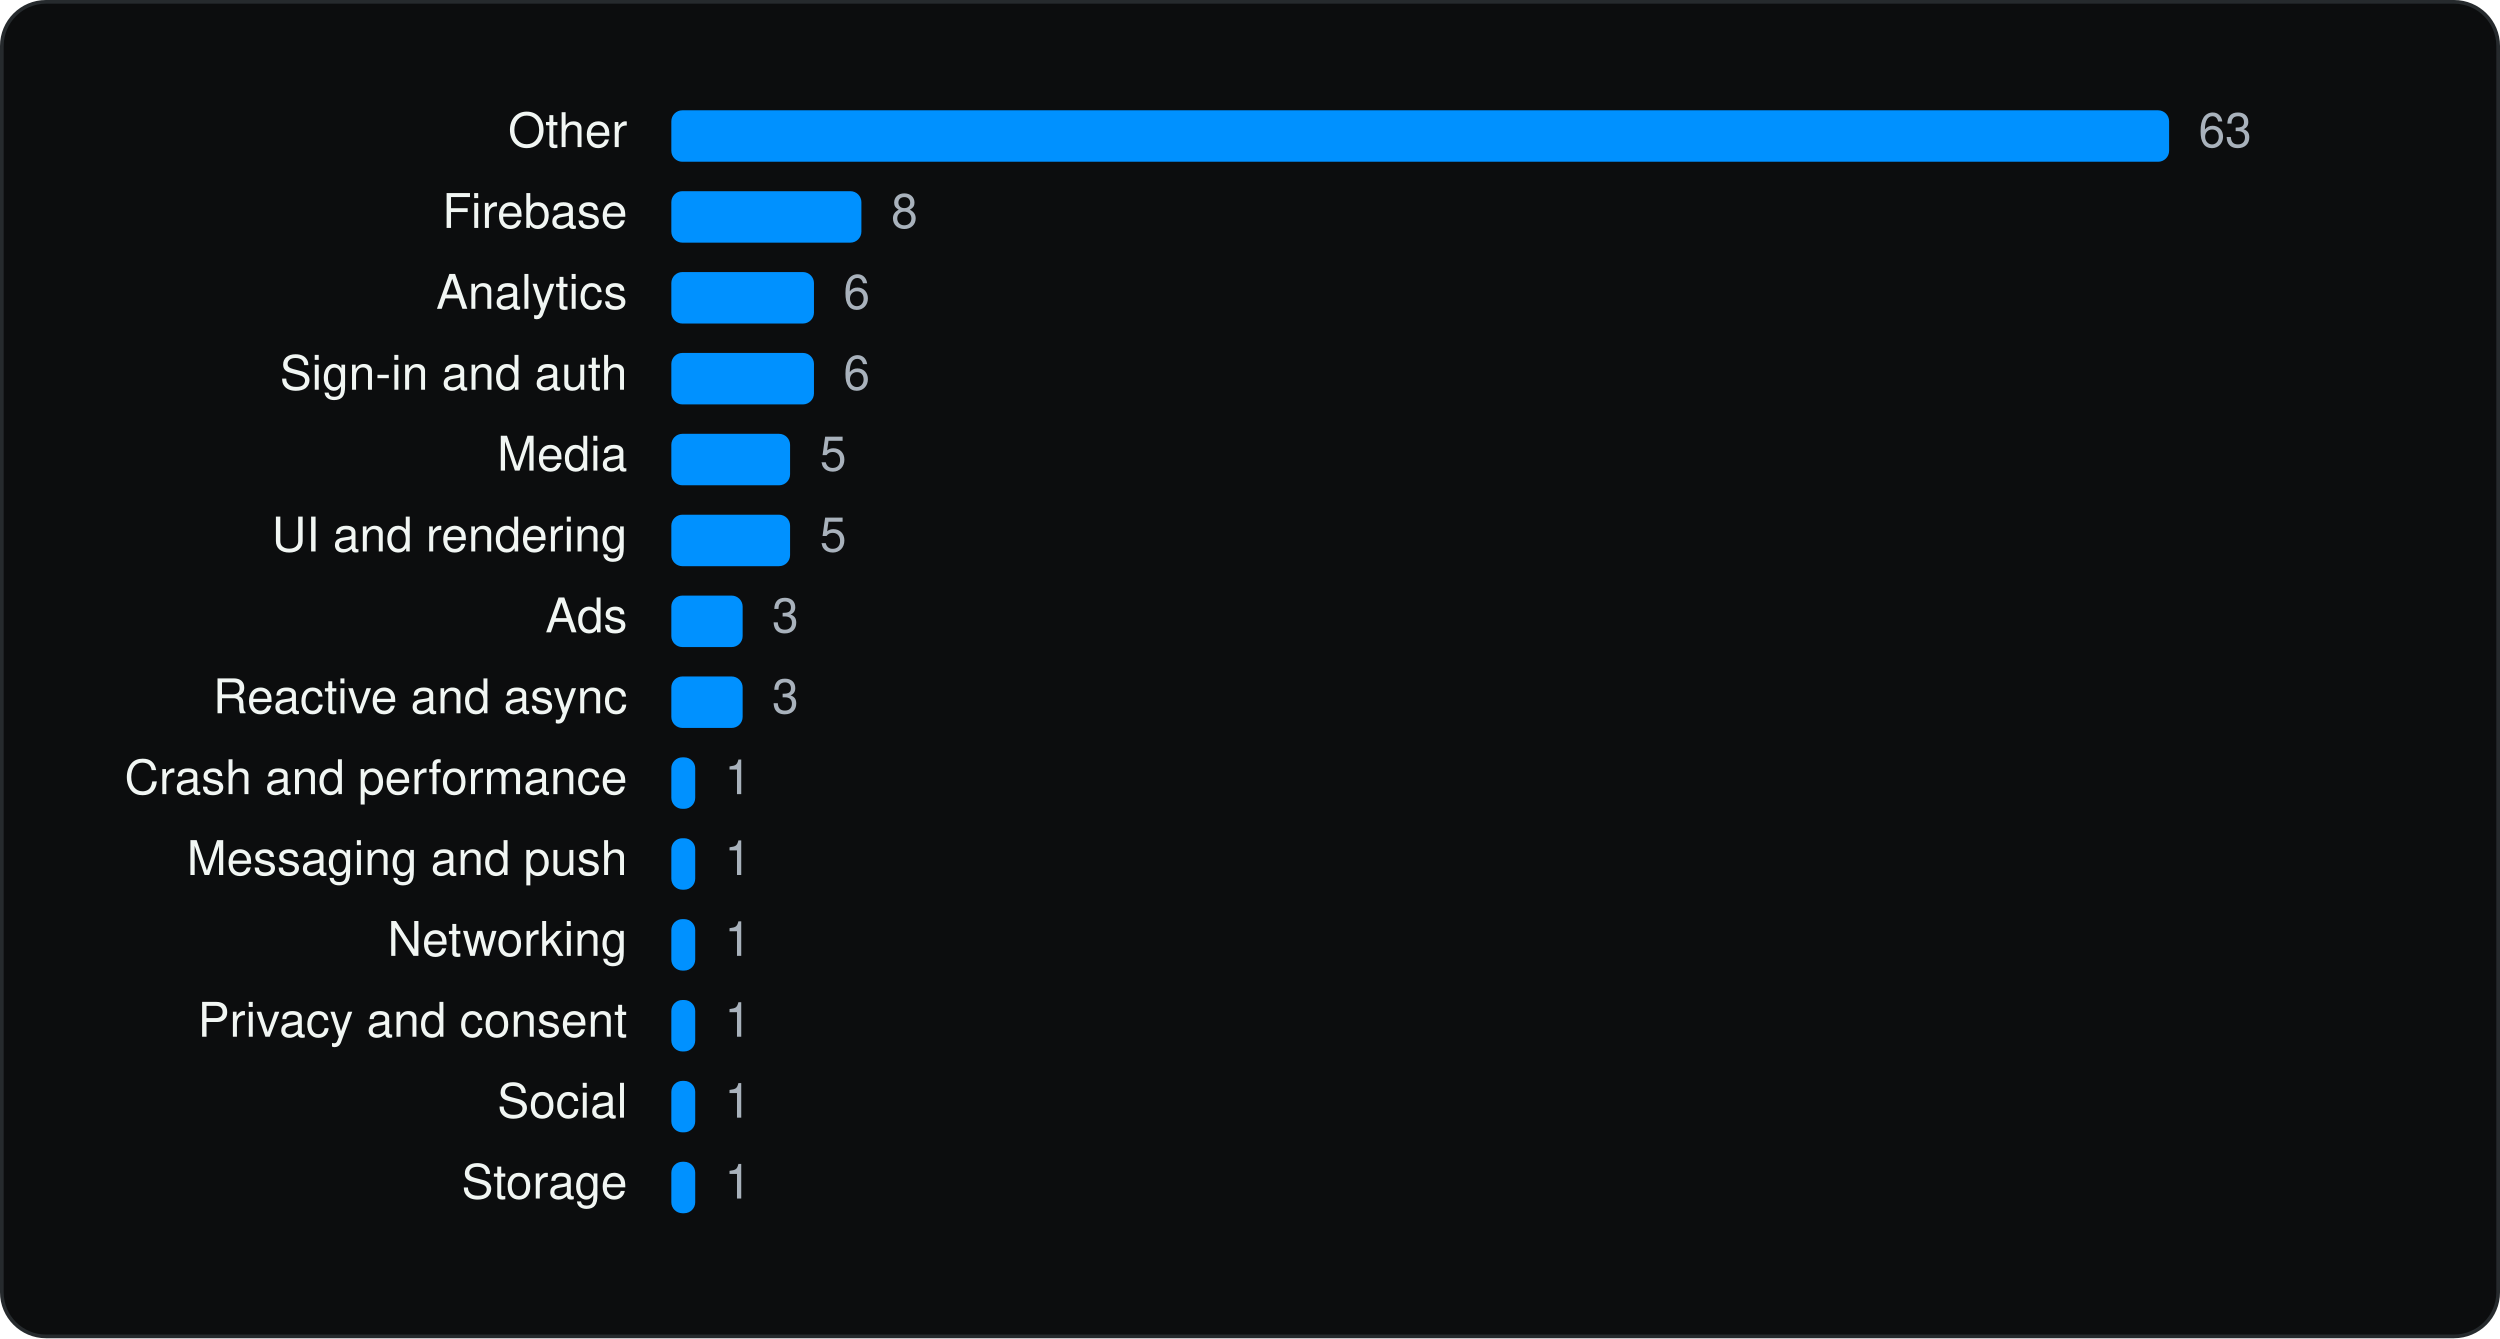
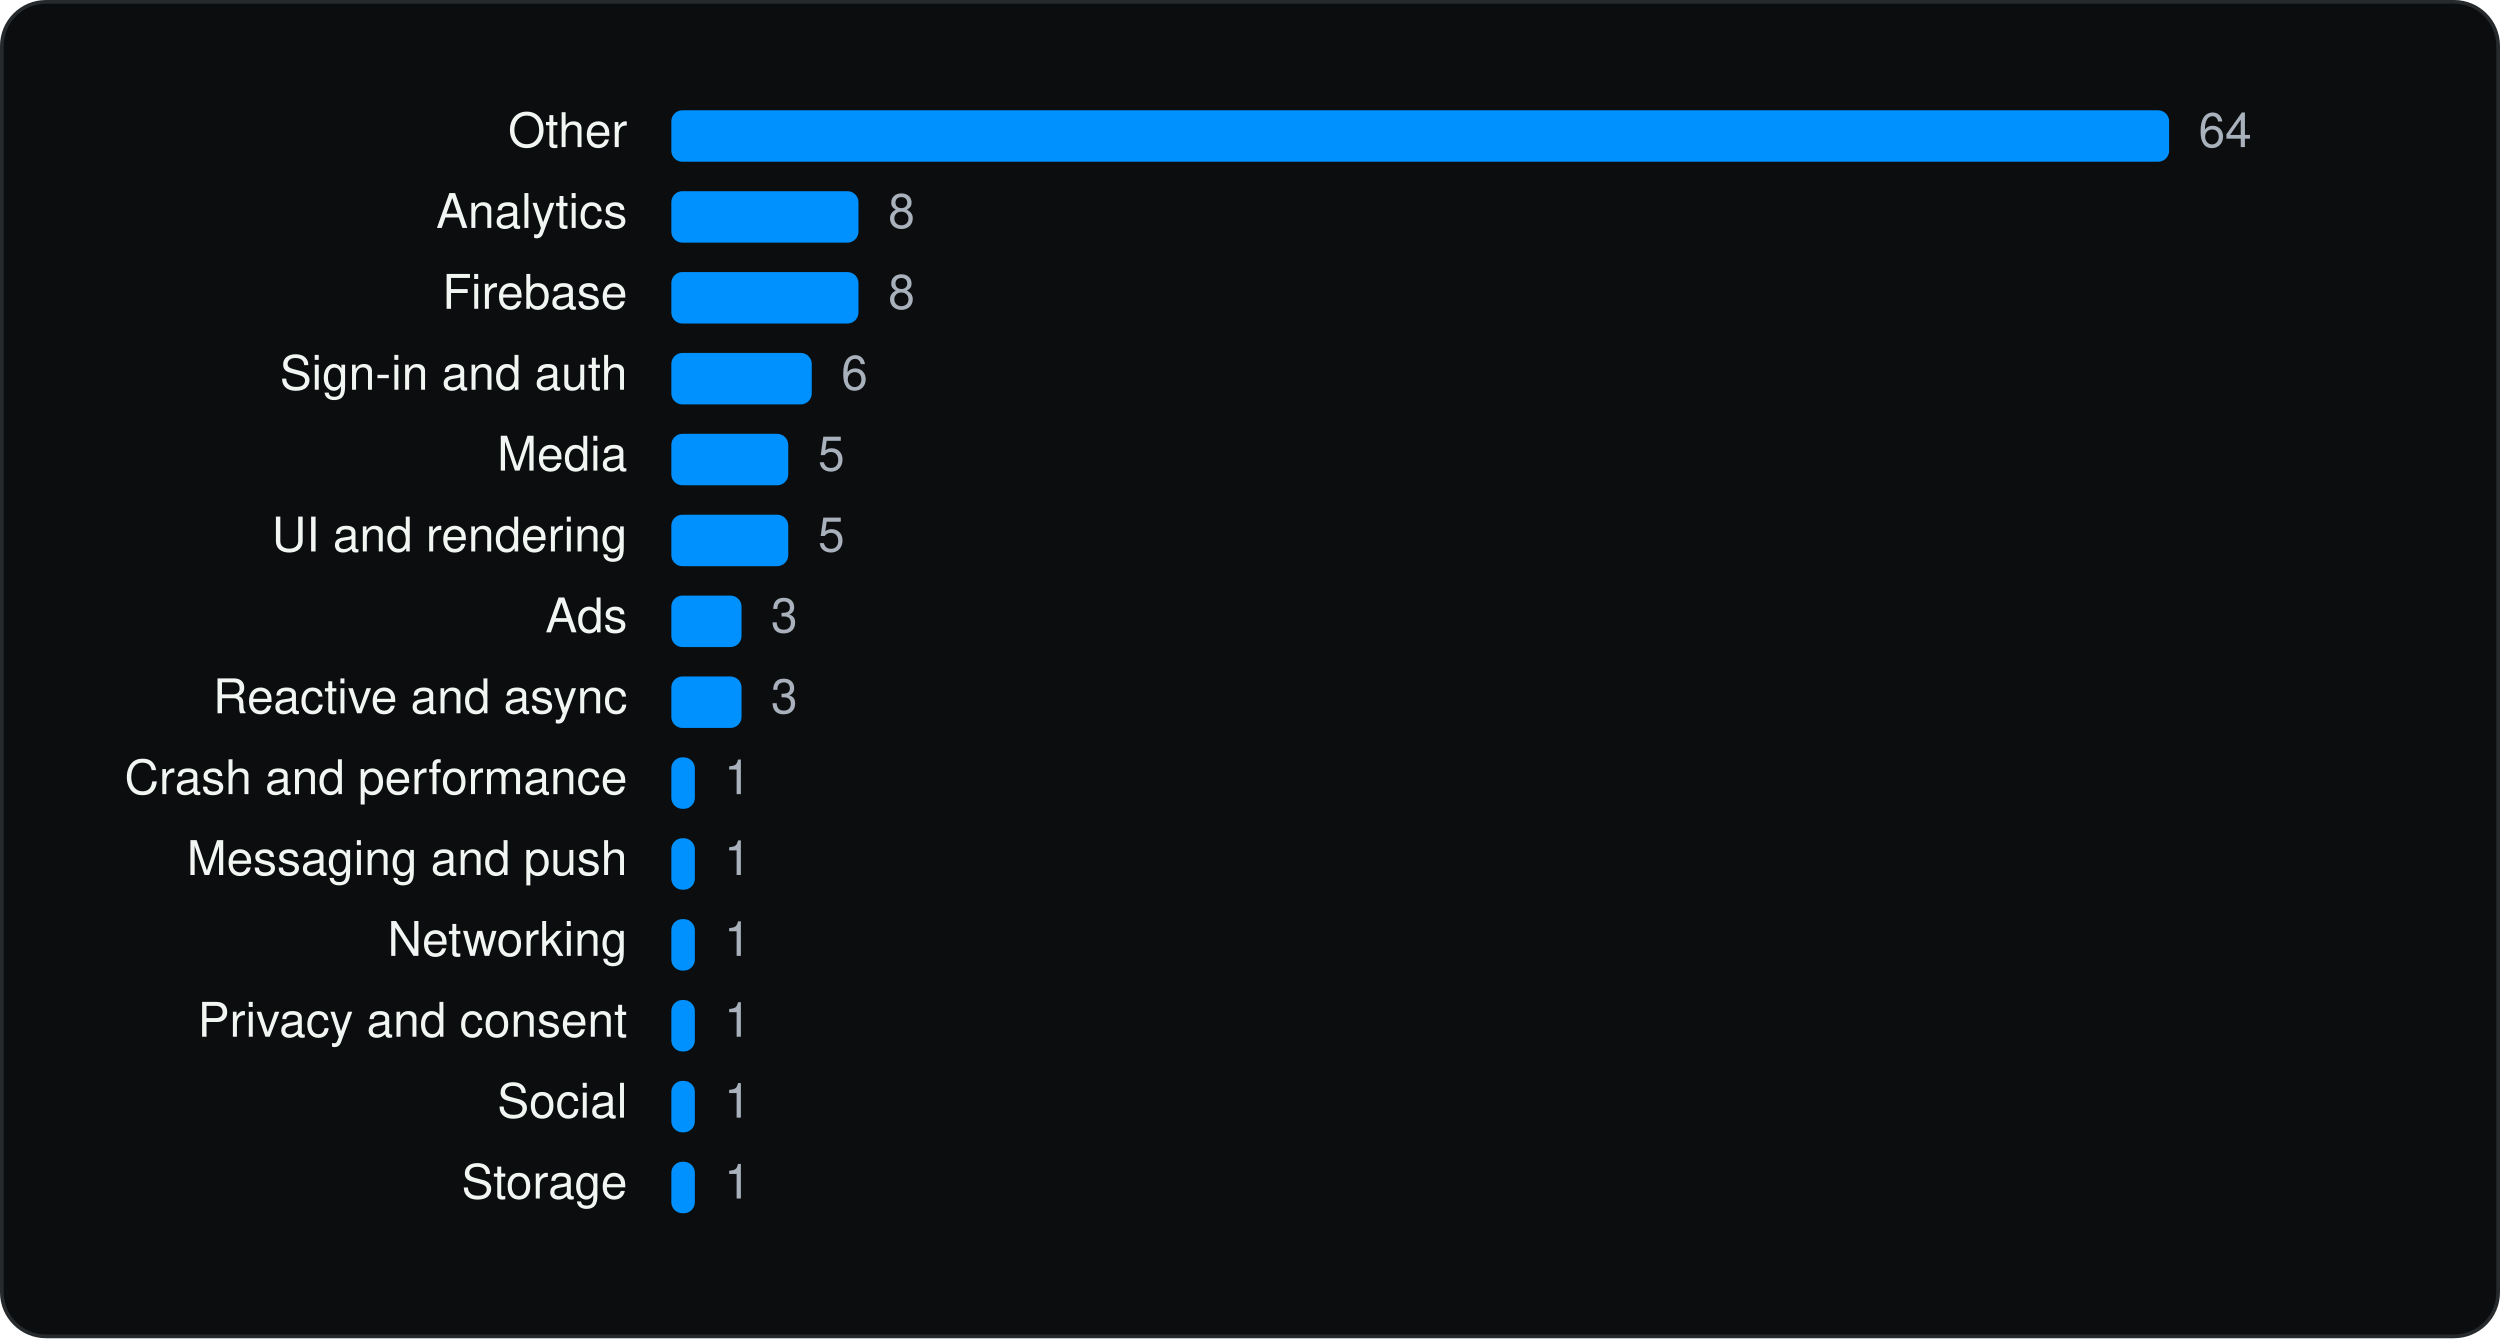
<svg xmlns="http://www.w3.org/2000/svg" viewBox="0 0 680 364" width="680" height="364" role="img" aria-label="VN: Photo &amp; Video Editor SDKs by category" font-family="Geist, -apple-system, BlinkMacSystemFont, 'Segoe UI', Helvetica, Arial, sans-serif">
  <rect x="0.5" y="0.5" width="679" height="363" rx="12" fill="#0C0D0E" stroke="#262A2D" />
  <g transform="translate(20 20)">
    <text x="150.64" y="20" font-size="13" text-anchor="end" fill="#F1F6F3">Other</text>
    <rect x="162.6" y="10" width="407.4" height="14" rx="3" fill="#0091FF" />
-     <text x="578.0" y="20" font-size="13" fill="#A9B2BC">63</text>
-     <text x="150.64" y="42" font-size="13" text-anchor="end" fill="#F1F6F3">Firebase</text>
-     <rect x="162.6" y="32" width="51.7" height="14" rx="3" fill="#0091FF" />
-     <text x="222.4" y="42" font-size="13" fill="#A9B2BC">8</text>
-     <text x="150.64" y="64" font-size="13" text-anchor="end" fill="#F1F6F3">Analytics</text>
-     <rect x="162.6" y="54" width="38.8" height="14" rx="3" fill="#0091FF" />
-     <text x="209.4" y="64" font-size="13" fill="#A9B2BC">6</text>
+     <text x="578.0" y="20" font-size="13" fill="#A9B2BC">64</text>
+     <text x="150.64" y="42" font-size="13" text-anchor="end" fill="#F1F6F3">Analytics</text>
+     <rect x="162.6" y="32" width="50.9" height="14" rx="3" fill="#0091FF" />
+     <text x="221.6" y="42" font-size="13" fill="#A9B2BC">8</text>
+     <text x="150.64" y="64" font-size="13" text-anchor="end" fill="#F1F6F3">Firebase</text>
+     <rect x="162.6" y="54" width="50.9" height="14" rx="3" fill="#0091FF" />
+     <text x="221.6" y="64" font-size="13" fill="#A9B2BC">8</text>
    <text x="150.64" y="86" font-size="13" text-anchor="end" fill="#F1F6F3">Sign-in and auth</text>
-     <rect x="162.6" y="76" width="38.8" height="14" rx="3" fill="#0091FF" />
-     <text x="209.4" y="86" font-size="13" fill="#A9B2BC">6</text>
+     <rect x="162.6" y="76" width="38.2" height="14" rx="3" fill="#0091FF" />
+     <text x="208.8" y="86" font-size="13" fill="#A9B2BC">6</text>
    <text x="150.64" y="108" font-size="13" text-anchor="end" fill="#F1F6F3">Media</text>
-     <rect x="162.6" y="98" width="32.3" height="14" rx="3" fill="#0091FF" />
-     <text x="203.0" y="108" font-size="13" fill="#A9B2BC">5</text>
+     <rect x="162.6" y="98" width="31.8" height="14" rx="3" fill="#0091FF" />
+     <text x="202.5" y="108" font-size="13" fill="#A9B2BC">5</text>
    <text x="150.64" y="130" font-size="13" text-anchor="end" fill="#F1F6F3">UI and rendering</text>
-     <rect x="162.6" y="120" width="32.3" height="14" rx="3" fill="#0091FF" />
-     <text x="203.0" y="130" font-size="13" fill="#A9B2BC">5</text>
+     <rect x="162.6" y="120" width="31.8" height="14" rx="3" fill="#0091FF" />
+     <text x="202.5" y="130" font-size="13" fill="#A9B2BC">5</text>
    <text x="150.64" y="152" font-size="13" text-anchor="end" fill="#F1F6F3">Ads</text>
-     <rect x="162.6" y="142" width="19.4" height="14" rx="3" fill="#0091FF" />
-     <text x="190.0" y="152" font-size="13" fill="#A9B2BC">3</text>
+     <rect x="162.6" y="142" width="19.1" height="14" rx="3" fill="#0091FF" />
+     <text x="189.7" y="152" font-size="13" fill="#A9B2BC">3</text>
    <text x="150.64" y="174" font-size="13" text-anchor="end" fill="#F1F6F3">Reactive and async</text>
-     <rect x="162.6" y="164" width="19.4" height="14" rx="3" fill="#0091FF" />
-     <text x="190.0" y="174" font-size="13" fill="#A9B2BC">3</text>
+     <rect x="162.6" y="164" width="19.1" height="14" rx="3" fill="#0091FF" />
+     <text x="189.7" y="174" font-size="13" fill="#A9B2BC">3</text>
    <text x="150.64" y="196" font-size="13" text-anchor="end" fill="#F1F6F3">Crash and performance</text>
-     <rect x="162.6" y="186" width="6.5" height="14" rx="3" fill="#0091FF" />
-     <text x="177.1" y="196" font-size="13" fill="#A9B2BC">1</text>
+     <rect x="162.6" y="186" width="6.4" height="14" rx="3" fill="#0091FF" />
+     <text x="177.0" y="196" font-size="13" fill="#A9B2BC">1</text>
    <text x="150.64" y="218" font-size="13" text-anchor="end" fill="#F1F6F3">Messaging and push</text>
-     <rect x="162.6" y="208" width="6.5" height="14" rx="3" fill="#0091FF" />
-     <text x="177.1" y="218" font-size="13" fill="#A9B2BC">1</text>
+     <rect x="162.6" y="208" width="6.4" height="14" rx="3" fill="#0091FF" />
+     <text x="177.0" y="218" font-size="13" fill="#A9B2BC">1</text>
    <text x="150.64" y="240" font-size="13" text-anchor="end" fill="#F1F6F3">Networking</text>
-     <rect x="162.6" y="230" width="6.5" height="14" rx="3" fill="#0091FF" />
-     <text x="177.1" y="240" font-size="13" fill="#A9B2BC">1</text>
+     <rect x="162.6" y="230" width="6.4" height="14" rx="3" fill="#0091FF" />
+     <text x="177.0" y="240" font-size="13" fill="#A9B2BC">1</text>
    <text x="150.64" y="262" font-size="13" text-anchor="end" fill="#F1F6F3">Privacy and consent</text>
-     <rect x="162.6" y="252" width="6.5" height="14" rx="3" fill="#0091FF" />
-     <text x="177.1" y="262" font-size="13" fill="#A9B2BC">1</text>
+     <rect x="162.6" y="252" width="6.4" height="14" rx="3" fill="#0091FF" />
+     <text x="177.0" y="262" font-size="13" fill="#A9B2BC">1</text>
    <text x="150.64" y="284" font-size="13" text-anchor="end" fill="#F1F6F3">Social</text>
-     <rect x="162.6" y="274" width="6.5" height="14" rx="3" fill="#0091FF" />
-     <text x="177.1" y="284" font-size="13" fill="#A9B2BC">1</text>
+     <rect x="162.6" y="274" width="6.4" height="14" rx="3" fill="#0091FF" />
+     <text x="177.0" y="284" font-size="13" fill="#A9B2BC">1</text>
    <text x="150.64" y="306" font-size="13" text-anchor="end" fill="#F1F6F3">Storage</text>
-     <rect x="162.6" y="296" width="6.5" height="14" rx="3" fill="#0091FF" />
-     <text x="177.1" y="306" font-size="13" fill="#A9B2BC">1</text>
+     <rect x="162.6" y="296" width="6.4" height="14" rx="3" fill="#0091FF" />
+     <text x="177.0" y="306" font-size="13" fill="#A9B2BC">1</text>
  </g>
</svg>
